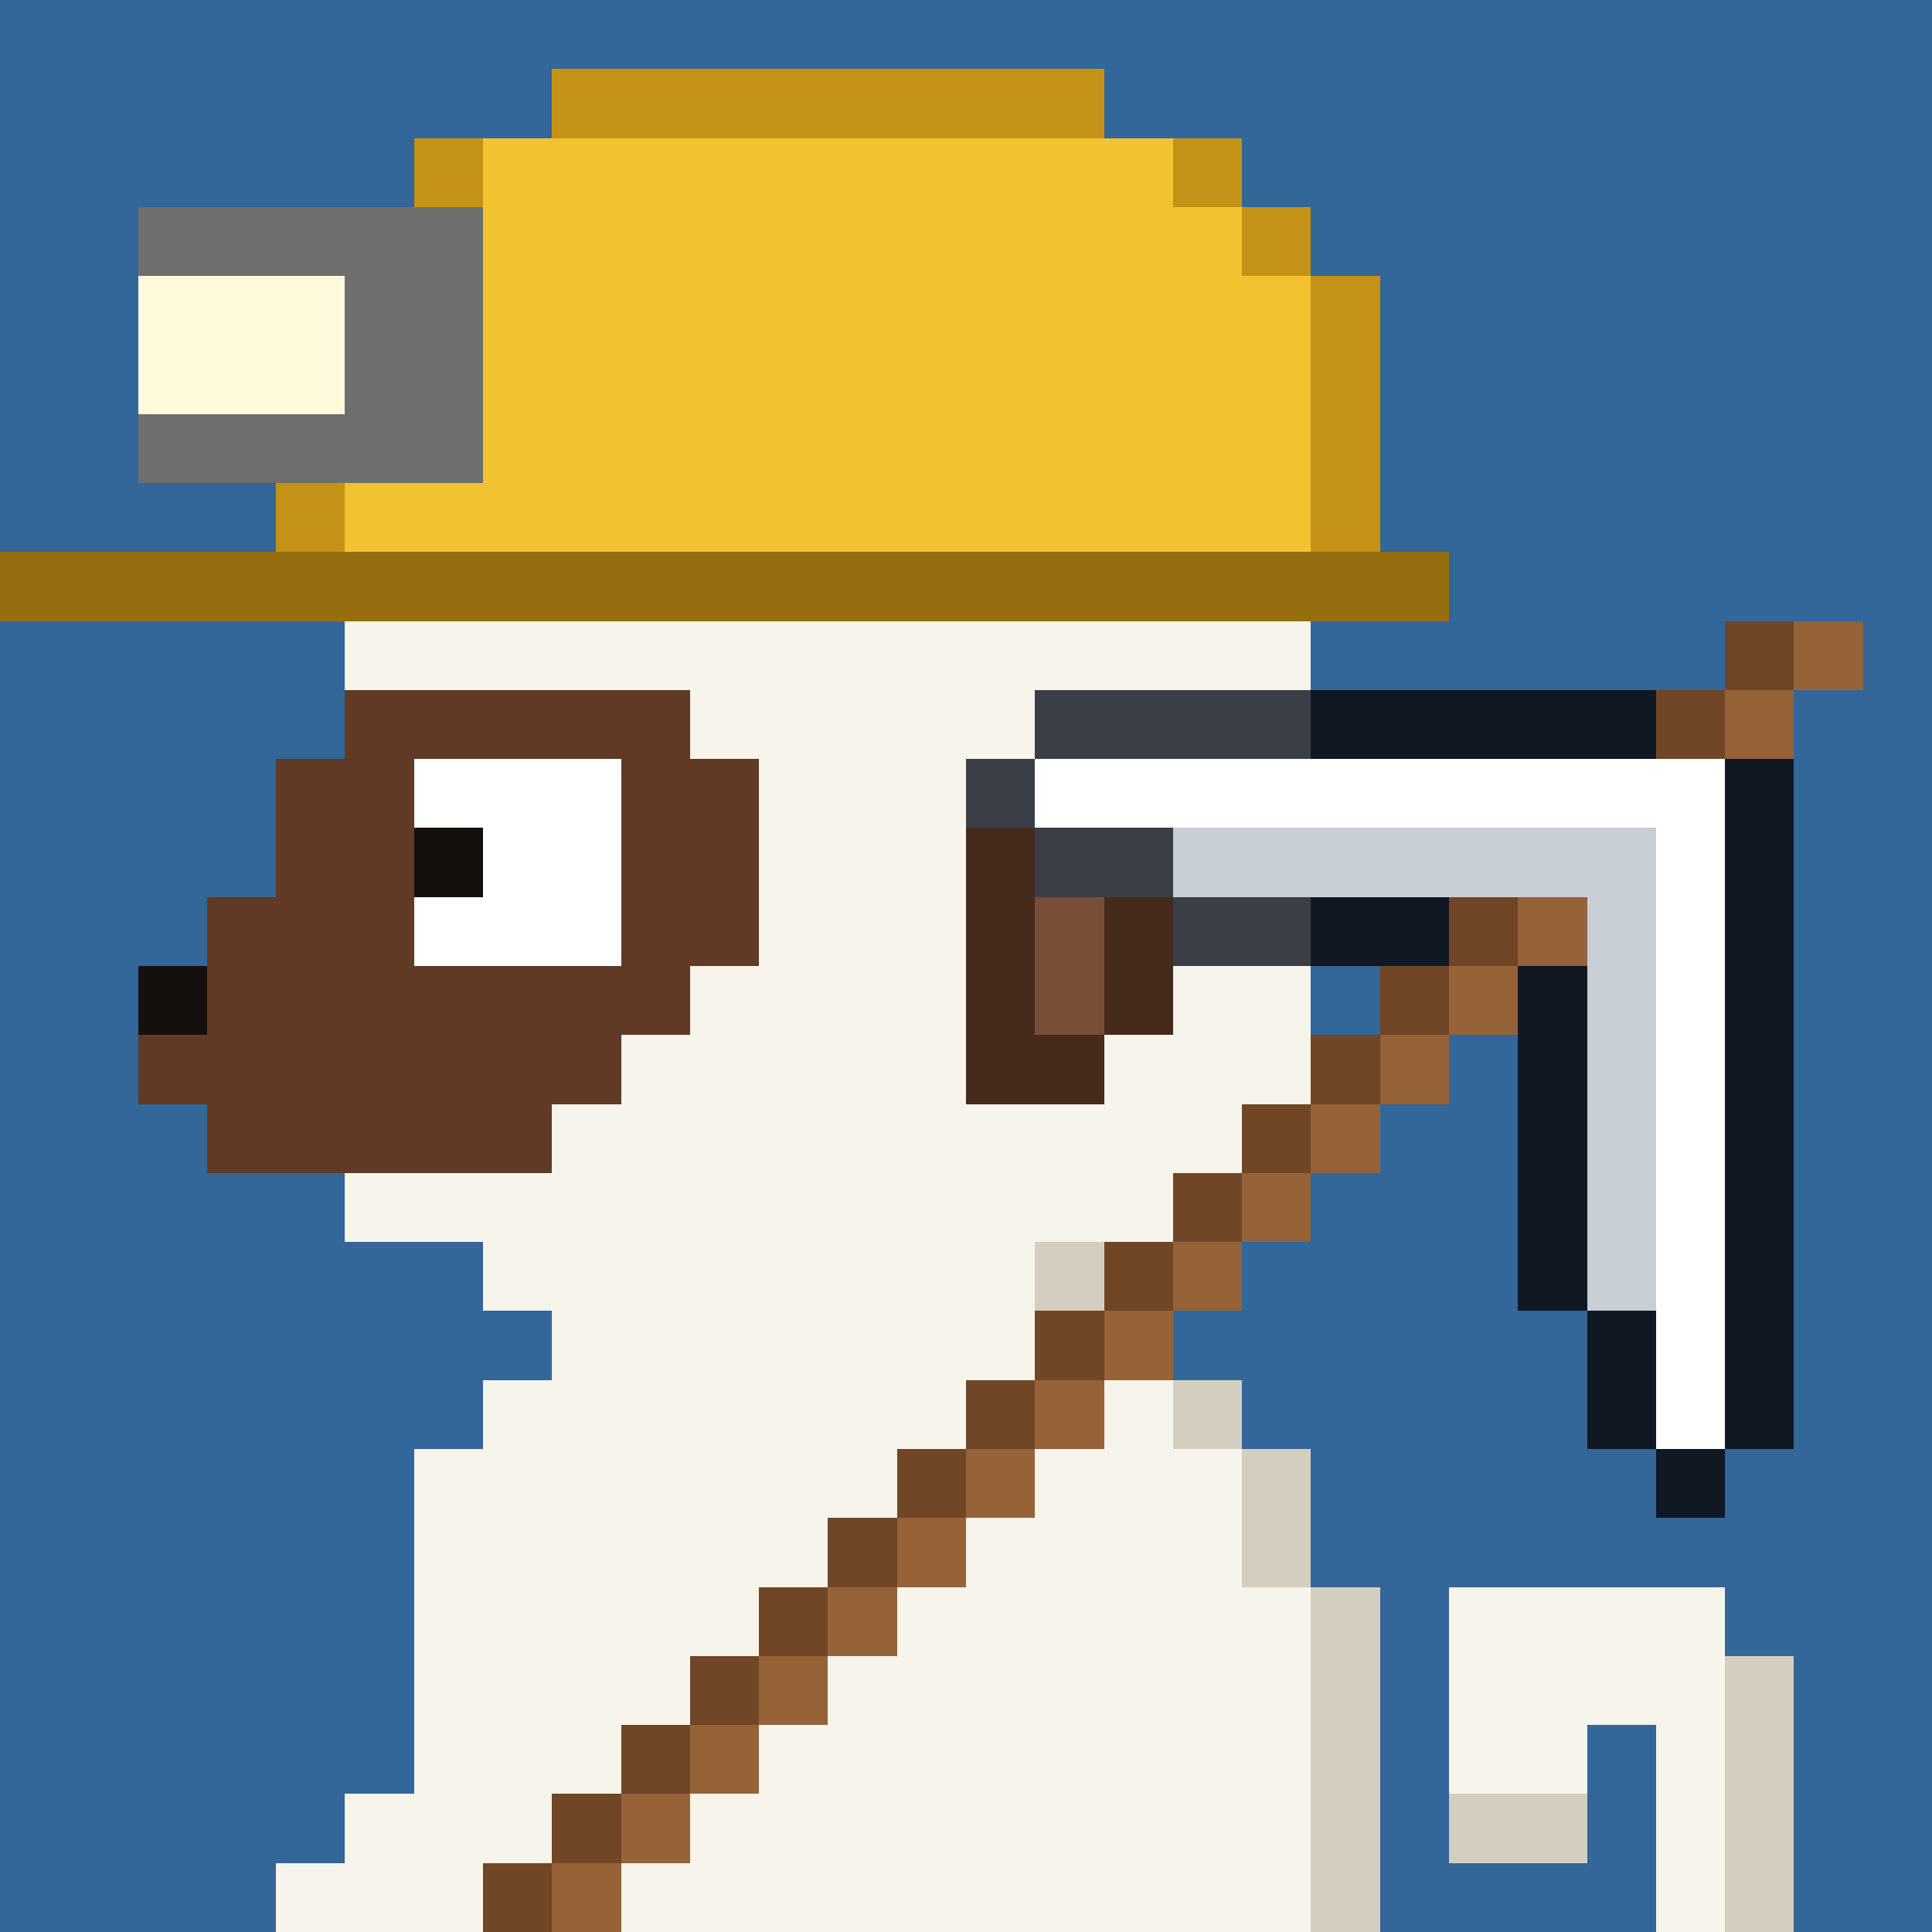
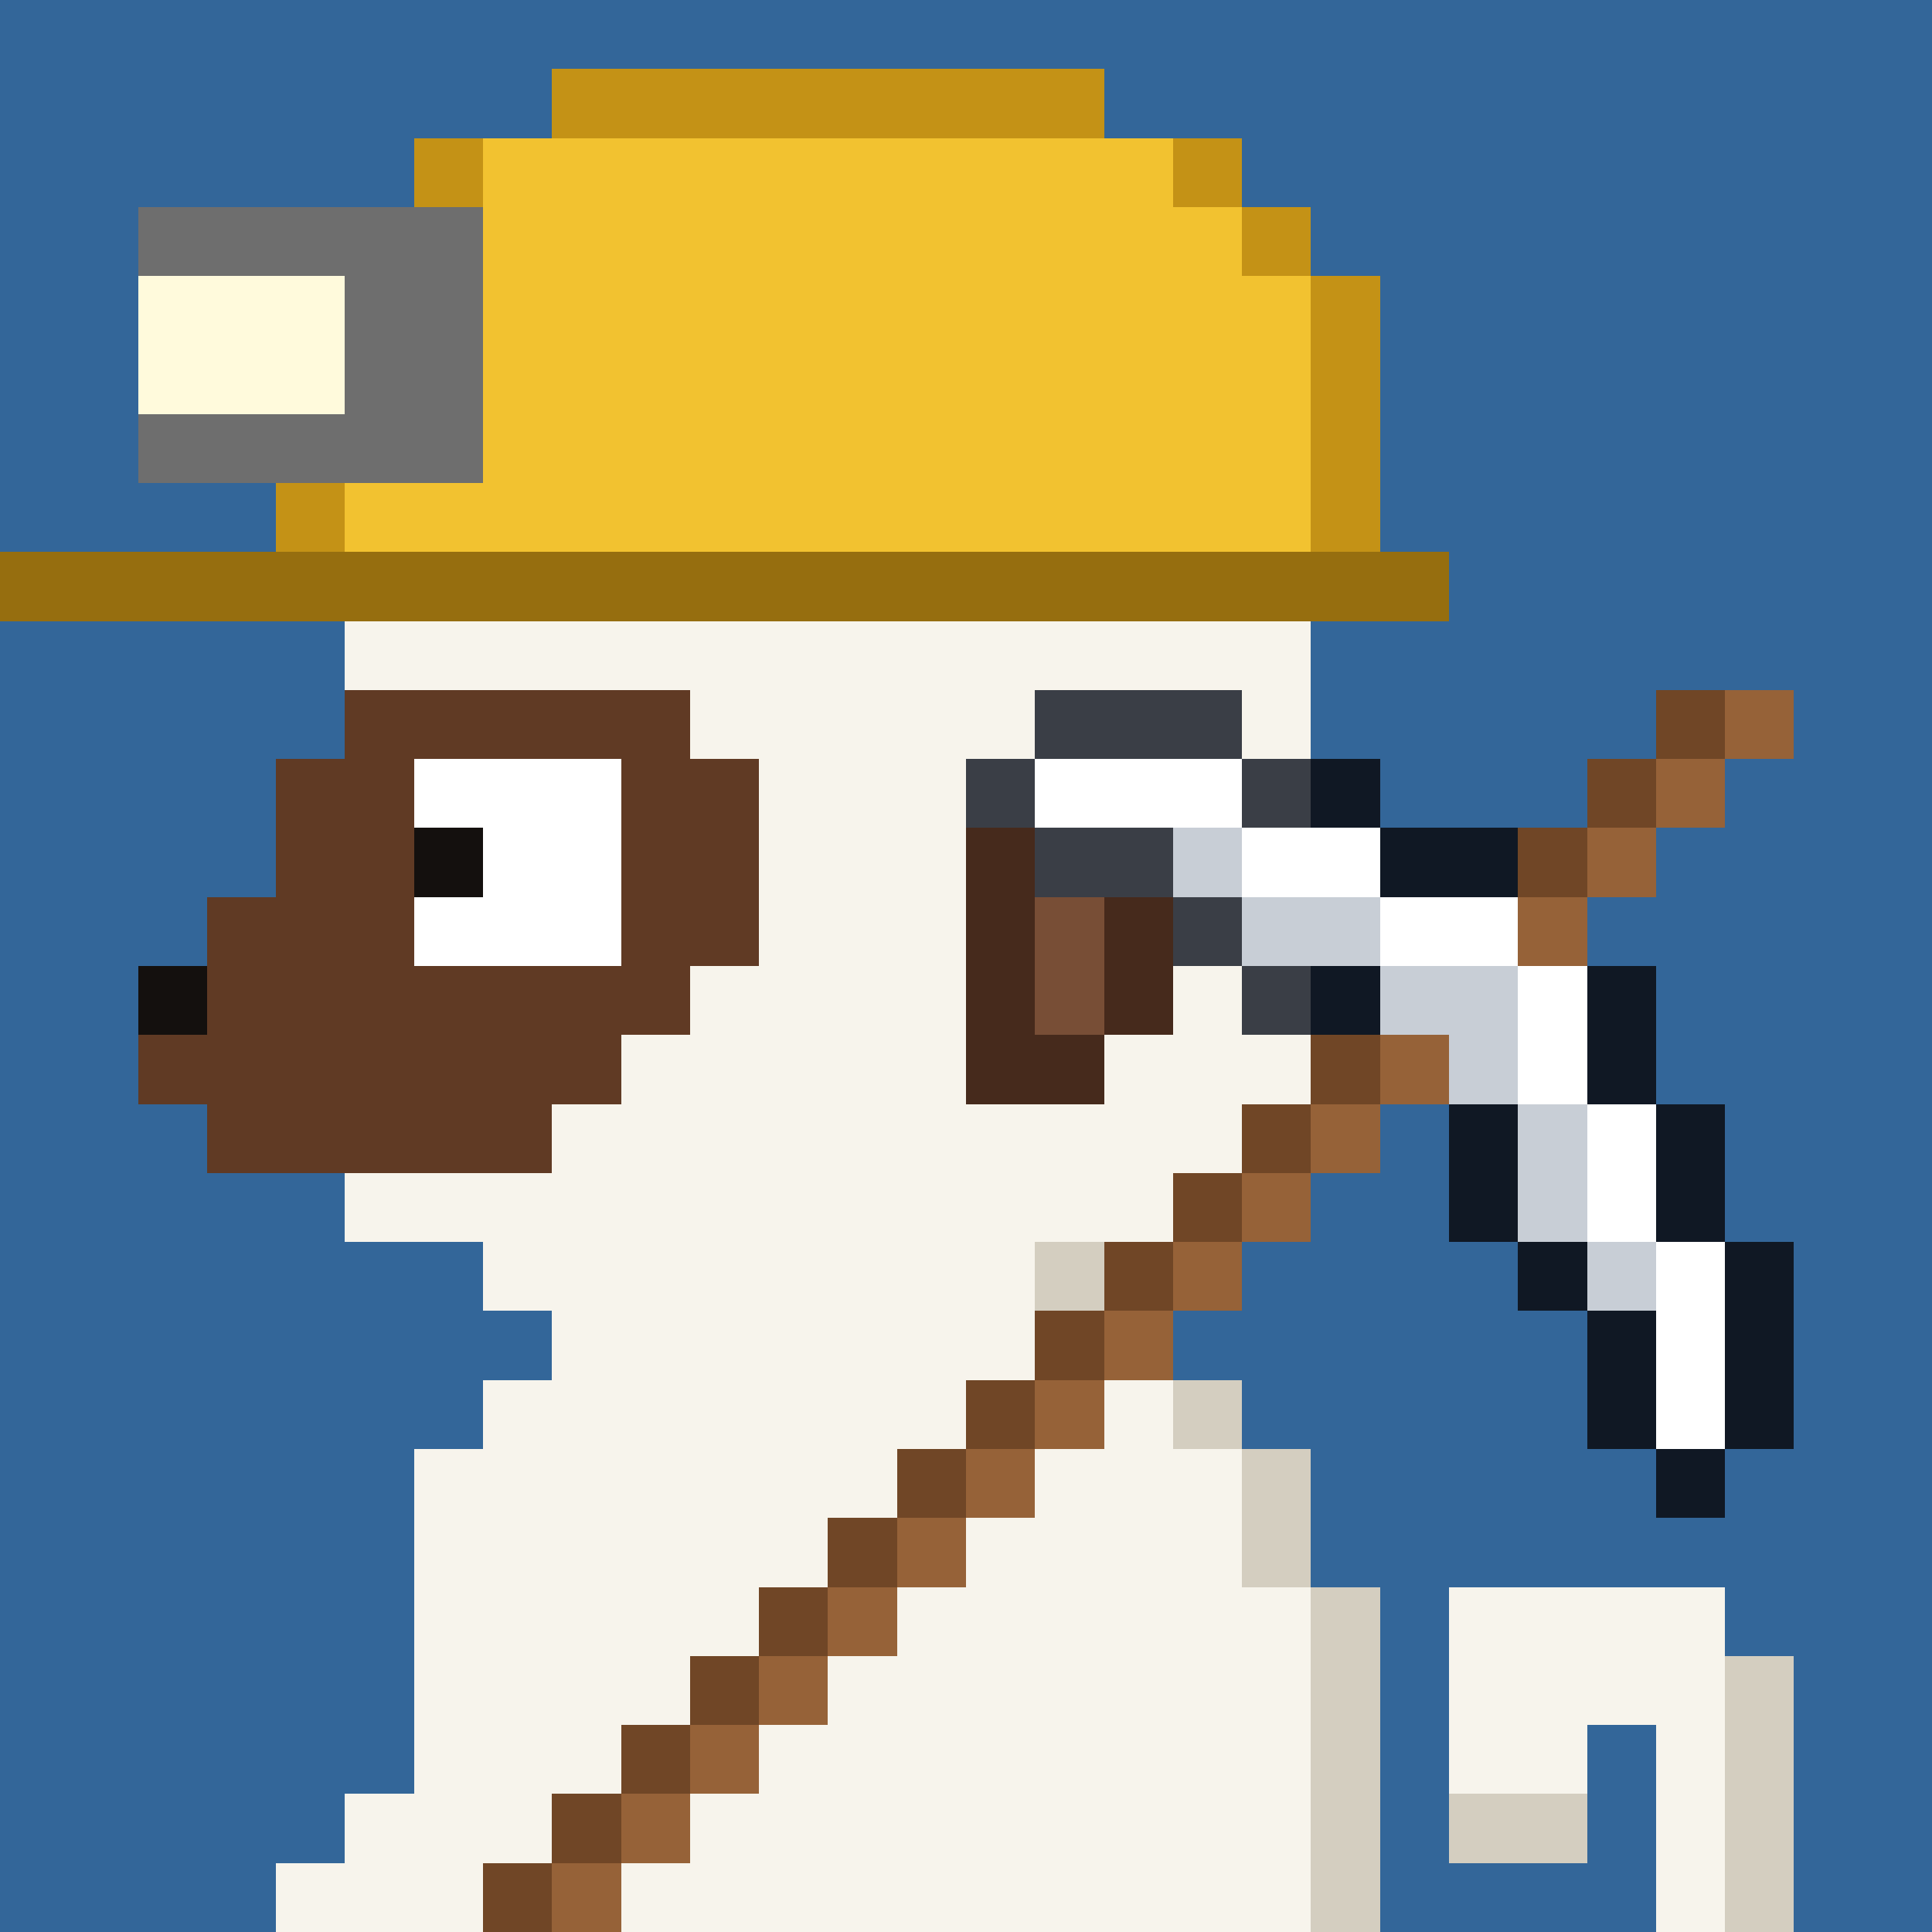
<svg xmlns="http://www.w3.org/2000/svg" viewBox="0 0 28 28" shape-rendering="crispEdges">
  <rect width="28" height="28" fill="#336699" />
  <rect x="8" y="1" width="1" height="1" fill="#c49216" />
  <rect x="9" y="1" width="1" height="1" fill="#c49216" />
  <rect x="10" y="1" width="1" height="1" fill="#c49216" />
  <rect x="11" y="1" width="1" height="1" fill="#c49216" />
  <rect x="12" y="1" width="1" height="1" fill="#c49216" />
  <rect x="13" y="1" width="1" height="1" fill="#c49216" />
  <rect x="14" y="1" width="1" height="1" fill="#c49216" />
  <rect x="15" y="1" width="1" height="1" fill="#c49216" />
  <rect x="6" y="2" width="1" height="1" fill="#c49216" />
  <rect x="7" y="2" width="1" height="1" fill="#f2c230" />
  <rect x="8" y="2" width="1" height="1" fill="#f2c230" />
  <rect x="9" y="2" width="1" height="1" fill="#f2c230" />
  <rect x="10" y="2" width="1" height="1" fill="#f2c230" />
  <rect x="11" y="2" width="1" height="1" fill="#f2c230" />
  <rect x="12" y="2" width="1" height="1" fill="#f2c230" />
  <rect x="13" y="2" width="1" height="1" fill="#f2c230" />
  <rect x="14" y="2" width="1" height="1" fill="#f2c230" />
  <rect x="15" y="2" width="1" height="1" fill="#f2c230" />
  <rect x="16" y="2" width="1" height="1" fill="#f2c230" />
  <rect x="17" y="2" width="1" height="1" fill="#c49216" />
  <rect x="2" y="3" width="1" height="1" fill="#6e6e6e" />
  <rect x="3" y="3" width="1" height="1" fill="#6e6e6e" />
  <rect x="4" y="3" width="1" height="1" fill="#6e6e6e" />
  <rect x="5" y="3" width="1" height="1" fill="#6e6e6e" />
  <rect x="6" y="3" width="1" height="1" fill="#6e6e6e" />
  <rect x="7" y="3" width="1" height="1" fill="#f2c230" />
  <rect x="8" y="3" width="1" height="1" fill="#f2c230" />
  <rect x="9" y="3" width="1" height="1" fill="#f2c230" />
  <rect x="10" y="3" width="1" height="1" fill="#f2c230" />
  <rect x="11" y="3" width="1" height="1" fill="#f2c230" />
  <rect x="12" y="3" width="1" height="1" fill="#f2c230" />
  <rect x="13" y="3" width="1" height="1" fill="#f2c230" />
  <rect x="14" y="3" width="1" height="1" fill="#f2c230" />
  <rect x="15" y="3" width="1" height="1" fill="#f2c230" />
  <rect x="16" y="3" width="1" height="1" fill="#f2c230" />
  <rect x="17" y="3" width="1" height="1" fill="#f2c230" />
  <rect x="18" y="3" width="1" height="1" fill="#c49216" />
  <rect x="2" y="4" width="1" height="1" fill="#fffadc" />
  <rect x="3" y="4" width="1" height="1" fill="#fffadc" />
  <rect x="4" y="4" width="1" height="1" fill="#fffadc" />
  <rect x="5" y="4" width="1" height="1" fill="#6e6e6e" />
  <rect x="6" y="4" width="1" height="1" fill="#6e6e6e" />
  <rect x="7" y="4" width="1" height="1" fill="#f2c230" />
  <rect x="8" y="4" width="1" height="1" fill="#f2c230" />
  <rect x="9" y="4" width="1" height="1" fill="#f2c230" />
  <rect x="10" y="4" width="1" height="1" fill="#f2c230" />
  <rect x="11" y="4" width="1" height="1" fill="#f2c230" />
  <rect x="12" y="4" width="1" height="1" fill="#f2c230" />
  <rect x="13" y="4" width="1" height="1" fill="#f2c230" />
  <rect x="14" y="4" width="1" height="1" fill="#f2c230" />
  <rect x="15" y="4" width="1" height="1" fill="#f2c230" />
  <rect x="16" y="4" width="1" height="1" fill="#f2c230" />
  <rect x="17" y="4" width="1" height="1" fill="#f2c230" />
  <rect x="18" y="4" width="1" height="1" fill="#f2c230" />
  <rect x="19" y="4" width="1" height="1" fill="#c49216" />
  <rect x="2" y="5" width="1" height="1" fill="#fffadc" />
  <rect x="3" y="5" width="1" height="1" fill="#fffadc" />
  <rect x="4" y="5" width="1" height="1" fill="#fffadc" />
  <rect x="5" y="5" width="1" height="1" fill="#6e6e6e" />
  <rect x="6" y="5" width="1" height="1" fill="#6e6e6e" />
  <rect x="7" y="5" width="1" height="1" fill="#f2c230" />
  <rect x="8" y="5" width="1" height="1" fill="#f2c230" />
  <rect x="9" y="5" width="1" height="1" fill="#f2c230" />
  <rect x="10" y="5" width="1" height="1" fill="#f2c230" />
  <rect x="11" y="5" width="1" height="1" fill="#f2c230" />
  <rect x="12" y="5" width="1" height="1" fill="#f2c230" />
  <rect x="13" y="5" width="1" height="1" fill="#f2c230" />
  <rect x="14" y="5" width="1" height="1" fill="#f2c230" />
  <rect x="15" y="5" width="1" height="1" fill="#f2c230" />
  <rect x="16" y="5" width="1" height="1" fill="#f2c230" />
  <rect x="17" y="5" width="1" height="1" fill="#f2c230" />
  <rect x="18" y="5" width="1" height="1" fill="#f2c230" />
  <rect x="19" y="5" width="1" height="1" fill="#c49216" />
  <rect x="2" y="6" width="1" height="1" fill="#6e6e6e" />
  <rect x="3" y="6" width="1" height="1" fill="#6e6e6e" />
  <rect x="4" y="6" width="1" height="1" fill="#6e6e6e" />
  <rect x="5" y="6" width="1" height="1" fill="#6e6e6e" />
  <rect x="6" y="6" width="1" height="1" fill="#6e6e6e" />
  <rect x="7" y="6" width="1" height="1" fill="#f2c230" />
  <rect x="8" y="6" width="1" height="1" fill="#f2c230" />
  <rect x="9" y="6" width="1" height="1" fill="#f2c230" />
  <rect x="10" y="6" width="1" height="1" fill="#f2c230" />
  <rect x="11" y="6" width="1" height="1" fill="#f2c230" />
  <rect x="12" y="6" width="1" height="1" fill="#f2c230" />
  <rect x="13" y="6" width="1" height="1" fill="#f2c230" />
  <rect x="14" y="6" width="1" height="1" fill="#f2c230" />
  <rect x="15" y="6" width="1" height="1" fill="#f2c230" />
  <rect x="16" y="6" width="1" height="1" fill="#f2c230" />
  <rect x="17" y="6" width="1" height="1" fill="#f2c230" />
  <rect x="18" y="6" width="1" height="1" fill="#f2c230" />
  <rect x="19" y="6" width="1" height="1" fill="#c49216" />
  <rect x="4" y="7" width="1" height="1" fill="#c49216" />
  <rect x="5" y="7" width="1" height="1" fill="#f2c230" />
  <rect x="6" y="7" width="1" height="1" fill="#f2c230" />
  <rect x="7" y="7" width="1" height="1" fill="#f2c230" />
  <rect x="8" y="7" width="1" height="1" fill="#f2c230" />
  <rect x="9" y="7" width="1" height="1" fill="#f2c230" />
  <rect x="10" y="7" width="1" height="1" fill="#f2c230" />
  <rect x="11" y="7" width="1" height="1" fill="#f2c230" />
  <rect x="12" y="7" width="1" height="1" fill="#f2c230" />
  <rect x="13" y="7" width="1" height="1" fill="#f2c230" />
  <rect x="14" y="7" width="1" height="1" fill="#f2c230" />
  <rect x="15" y="7" width="1" height="1" fill="#f2c230" />
  <rect x="16" y="7" width="1" height="1" fill="#f2c230" />
  <rect x="17" y="7" width="1" height="1" fill="#f2c230" />
  <rect x="18" y="7" width="1" height="1" fill="#f2c230" />
  <rect x="19" y="7" width="1" height="1" fill="#c49216" />
  <rect x="0" y="8" width="1" height="1" fill="#966e0f" />
  <rect x="1" y="8" width="1" height="1" fill="#966e0f" />
  <rect x="2" y="8" width="1" height="1" fill="#966e0f" />
  <rect x="3" y="8" width="1" height="1" fill="#966e0f" />
  <rect x="4" y="8" width="1" height="1" fill="#966e0f" />
  <rect x="5" y="8" width="1" height="1" fill="#966e0f" />
  <rect x="6" y="8" width="1" height="1" fill="#966e0f" />
  <rect x="7" y="8" width="1" height="1" fill="#966e0f" />
  <rect x="8" y="8" width="1" height="1" fill="#966e0f" />
  <rect x="9" y="8" width="1" height="1" fill="#966e0f" />
  <rect x="10" y="8" width="1" height="1" fill="#966e0f" />
  <rect x="11" y="8" width="1" height="1" fill="#966e0f" />
  <rect x="12" y="8" width="1" height="1" fill="#966e0f" />
  <rect x="13" y="8" width="1" height="1" fill="#966e0f" />
  <rect x="14" y="8" width="1" height="1" fill="#966e0f" />
  <rect x="15" y="8" width="1" height="1" fill="#966e0f" />
  <rect x="16" y="8" width="1" height="1" fill="#966e0f" />
  <rect x="17" y="8" width="1" height="1" fill="#966e0f" />
  <rect x="18" y="8" width="1" height="1" fill="#966e0f" />
  <rect x="19" y="8" width="1" height="1" fill="#966e0f" />
  <rect x="20" y="8" width="1" height="1" fill="#966e0f" />
  <rect x="5" y="9" width="1" height="1" fill="#f7f4ec" />
  <rect x="6" y="9" width="1" height="1" fill="#f7f4ec" />
  <rect x="7" y="9" width="1" height="1" fill="#f7f4ec" />
  <rect x="8" y="9" width="1" height="1" fill="#f7f4ec" />
  <rect x="9" y="9" width="1" height="1" fill="#f7f4ec" />
  <rect x="10" y="9" width="1" height="1" fill="#f7f4ec" />
  <rect x="11" y="9" width="1" height="1" fill="#f7f4ec" />
  <rect x="12" y="9" width="1" height="1" fill="#f7f4ec" />
  <rect x="13" y="9" width="1" height="1" fill="#f7f4ec" />
  <rect x="14" y="9" width="1" height="1" fill="#f7f4ec" />
  <rect x="15" y="9" width="1" height="1" fill="#f7f4ec" />
  <rect x="16" y="9" width="1" height="1" fill="#f7f4ec" />
  <rect x="17" y="9" width="1" height="1" fill="#f7f4ec" />
  <rect x="18" y="9" width="1" height="1" fill="#f7f4ec" />
-   <rect x="25" y="9" width="1" height="1" fill="#704626" />
-   <rect x="26" y="9" width="1" height="1" fill="#966238" />
  <rect x="5" y="10" width="1" height="1" fill="#603a24" />
  <rect x="6" y="10" width="1" height="1" fill="#603a24" />
  <rect x="7" y="10" width="1" height="1" fill="#603a24" />
  <rect x="8" y="10" width="1" height="1" fill="#603a24" />
  <rect x="9" y="10" width="1" height="1" fill="#603a24" />
  <rect x="10" y="10" width="1" height="1" fill="#f7f4ec" />
  <rect x="11" y="10" width="1" height="1" fill="#f7f4ec" />
  <rect x="12" y="10" width="1" height="1" fill="#f7f4ec" />
  <rect x="13" y="10" width="1" height="1" fill="#f7f4ec" />
  <rect x="14" y="10" width="1" height="1" fill="#f7f4ec" />
  <rect x="15" y="10" width="1" height="1" fill="#3a3e46" />
  <rect x="16" y="10" width="1" height="1" fill="#3a3e46" />
  <rect x="17" y="10" width="1" height="1" fill="#3a3e46" />
-   <rect x="18" y="10" width="1" height="1" fill="#3a3e46" />
-   <rect x="19" y="10" width="1" height="1" fill="#101824" />
-   <rect x="20" y="10" width="1" height="1" fill="#101824" />
-   <rect x="21" y="10" width="1" height="1" fill="#101824" />
-   <rect x="22" y="10" width="1" height="1" fill="#101824" />
-   <rect x="23" y="10" width="1" height="1" fill="#101824" />
+   <rect x="18" y="10" width="1" height="1" fill="#f7f4ec" />
  <rect x="24" y="10" width="1" height="1" fill="#704626" />
  <rect x="25" y="10" width="1" height="1" fill="#966238" />
  <rect x="4" y="11" width="1" height="1" fill="#603a24" />
  <rect x="5" y="11" width="1" height="1" fill="#603a24" />
  <rect x="6" y="11" width="1" height="1" fill="#ffffff" />
  <rect x="7" y="11" width="1" height="1" fill="#ffffff" />
  <rect x="8" y="11" width="1" height="1" fill="#ffffff" />
  <rect x="9" y="11" width="1" height="1" fill="#603a24" />
  <rect x="10" y="11" width="1" height="1" fill="#603a24" />
  <rect x="11" y="11" width="1" height="1" fill="#f7f4ec" />
  <rect x="12" y="11" width="1" height="1" fill="#f7f4ec" />
  <rect x="13" y="11" width="1" height="1" fill="#f7f4ec" />
  <rect x="14" y="11" width="1" height="1" fill="#3a3e46" />
  <rect x="15" y="11" width="1" height="1" fill="#ffffff" />
  <rect x="16" y="11" width="1" height="1" fill="#ffffff" />
  <rect x="17" y="11" width="1" height="1" fill="#ffffff" />
-   <rect x="18" y="11" width="1" height="1" fill="#ffffff" />
-   <rect x="19" y="11" width="1" height="1" fill="#ffffff" />
-   <rect x="20" y="11" width="1" height="1" fill="#ffffff" />
-   <rect x="21" y="11" width="1" height="1" fill="#ffffff" />
-   <rect x="22" y="11" width="1" height="1" fill="#ffffff" />
-   <rect x="23" y="11" width="1" height="1" fill="#ffffff" />
-   <rect x="24" y="11" width="1" height="1" fill="#ffffff" />
-   <rect x="25" y="11" width="1" height="1" fill="#101824" />
+   <rect x="18" y="11" width="1" height="1" fill="#3a3e46" />
+   <rect x="19" y="11" width="1" height="1" fill="#101824" />
+   <rect x="23" y="11" width="1" height="1" fill="#704626" />
+   <rect x="24" y="11" width="1" height="1" fill="#966238" />
  <rect x="4" y="12" width="1" height="1" fill="#603a24" />
  <rect x="5" y="12" width="1" height="1" fill="#603a24" />
  <rect x="6" y="12" width="1" height="1" fill="#14100e" />
  <rect x="7" y="12" width="1" height="1" fill="#ffffff" />
  <rect x="8" y="12" width="1" height="1" fill="#ffffff" />
  <rect x="9" y="12" width="1" height="1" fill="#603a24" />
  <rect x="10" y="12" width="1" height="1" fill="#603a24" />
  <rect x="11" y="12" width="1" height="1" fill="#f7f4ec" />
  <rect x="12" y="12" width="1" height="1" fill="#f7f4ec" />
  <rect x="13" y="12" width="1" height="1" fill="#f7f4ec" />
  <rect x="14" y="12" width="1" height="1" fill="#462a1c" />
  <rect x="15" y="12" width="1" height="1" fill="#3a3e46" />
  <rect x="16" y="12" width="1" height="1" fill="#3a3e46" />
  <rect x="17" y="12" width="1" height="1" fill="#c8ced6" />
-   <rect x="18" y="12" width="1" height="1" fill="#c8ced6" />
-   <rect x="19" y="12" width="1" height="1" fill="#c8ced6" />
-   <rect x="20" y="12" width="1" height="1" fill="#c8ced6" />
-   <rect x="21" y="12" width="1" height="1" fill="#c8ced6" />
-   <rect x="22" y="12" width="1" height="1" fill="#c8ced6" />
-   <rect x="23" y="12" width="1" height="1" fill="#c8ced6" />
-   <rect x="24" y="12" width="1" height="1" fill="#ffffff" />
-   <rect x="25" y="12" width="1" height="1" fill="#101824" />
+   <rect x="18" y="12" width="1" height="1" fill="#ffffff" />
+   <rect x="19" y="12" width="1" height="1" fill="#ffffff" />
+   <rect x="20" y="12" width="1" height="1" fill="#101824" />
+   <rect x="21" y="12" width="1" height="1" fill="#101824" />
+   <rect x="22" y="12" width="1" height="1" fill="#704626" />
+   <rect x="23" y="12" width="1" height="1" fill="#966238" />
  <rect x="3" y="13" width="1" height="1" fill="#603a24" />
  <rect x="4" y="13" width="1" height="1" fill="#603a24" />
  <rect x="5" y="13" width="1" height="1" fill="#603a24" />
  <rect x="6" y="13" width="1" height="1" fill="#ffffff" />
  <rect x="7" y="13" width="1" height="1" fill="#ffffff" />
  <rect x="8" y="13" width="1" height="1" fill="#ffffff" />
  <rect x="9" y="13" width="1" height="1" fill="#603a24" />
  <rect x="10" y="13" width="1" height="1" fill="#603a24" />
  <rect x="11" y="13" width="1" height="1" fill="#f7f4ec" />
  <rect x="12" y="13" width="1" height="1" fill="#f7f4ec" />
  <rect x="13" y="13" width="1" height="1" fill="#f7f4ec" />
  <rect x="14" y="13" width="1" height="1" fill="#462a1c" />
  <rect x="15" y="13" width="1" height="1" fill="#784e36" />
  <rect x="16" y="13" width="1" height="1" fill="#462a1c" />
  <rect x="17" y="13" width="1" height="1" fill="#3a3e46" />
-   <rect x="18" y="13" width="1" height="1" fill="#3a3e46" />
-   <rect x="19" y="13" width="1" height="1" fill="#101824" />
-   <rect x="20" y="13" width="1" height="1" fill="#101824" />
-   <rect x="21" y="13" width="1" height="1" fill="#704626" />
+   <rect x="18" y="13" width="1" height="1" fill="#c8ced6" />
+   <rect x="19" y="13" width="1" height="1" fill="#c8ced6" />
+   <rect x="20" y="13" width="1" height="1" fill="#ffffff" />
+   <rect x="21" y="13" width="1" height="1" fill="#ffffff" />
  <rect x="22" y="13" width="1" height="1" fill="#966238" />
-   <rect x="23" y="13" width="1" height="1" fill="#c8ced6" />
-   <rect x="24" y="13" width="1" height="1" fill="#ffffff" />
-   <rect x="25" y="13" width="1" height="1" fill="#101824" />
  <rect x="2" y="14" width="1" height="1" fill="#14100e" />
  <rect x="3" y="14" width="1" height="1" fill="#603a24" />
  <rect x="4" y="14" width="1" height="1" fill="#603a24" />
  <rect x="5" y="14" width="1" height="1" fill="#603a24" />
  <rect x="6" y="14" width="1" height="1" fill="#603a24" />
  <rect x="7" y="14" width="1" height="1" fill="#603a24" />
  <rect x="8" y="14" width="1" height="1" fill="#603a24" />
  <rect x="9" y="14" width="1" height="1" fill="#603a24" />
  <rect x="10" y="14" width="1" height="1" fill="#f7f4ec" />
  <rect x="11" y="14" width="1" height="1" fill="#f7f4ec" />
  <rect x="12" y="14" width="1" height="1" fill="#f7f4ec" />
  <rect x="13" y="14" width="1" height="1" fill="#f7f4ec" />
  <rect x="14" y="14" width="1" height="1" fill="#462a1c" />
  <rect x="15" y="14" width="1" height="1" fill="#784e36" />
  <rect x="16" y="14" width="1" height="1" fill="#462a1c" />
  <rect x="17" y="14" width="1" height="1" fill="#f7f4ec" />
-   <rect x="18" y="14" width="1" height="1" fill="#f7f4ec" />
-   <rect x="20" y="14" width="1" height="1" fill="#704626" />
-   <rect x="21" y="14" width="1" height="1" fill="#966238" />
-   <rect x="22" y="14" width="1" height="1" fill="#101824" />
-   <rect x="23" y="14" width="1" height="1" fill="#c8ced6" />
-   <rect x="24" y="14" width="1" height="1" fill="#ffffff" />
-   <rect x="25" y="14" width="1" height="1" fill="#101824" />
+   <rect x="18" y="14" width="1" height="1" fill="#3a3e46" />
+   <rect x="19" y="14" width="1" height="1" fill="#101824" />
+   <rect x="20" y="14" width="1" height="1" fill="#c8ced6" />
+   <rect x="21" y="14" width="1" height="1" fill="#c8ced6" />
+   <rect x="22" y="14" width="1" height="1" fill="#ffffff" />
+   <rect x="23" y="14" width="1" height="1" fill="#101824" />
  <rect x="2" y="15" width="1" height="1" fill="#603a24" />
  <rect x="3" y="15" width="1" height="1" fill="#603a24" />
  <rect x="4" y="15" width="1" height="1" fill="#603a24" />
  <rect x="5" y="15" width="1" height="1" fill="#603a24" />
  <rect x="6" y="15" width="1" height="1" fill="#603a24" />
  <rect x="7" y="15" width="1" height="1" fill="#603a24" />
  <rect x="8" y="15" width="1" height="1" fill="#603a24" />
  <rect x="9" y="15" width="1" height="1" fill="#f7f4ec" />
  <rect x="10" y="15" width="1" height="1" fill="#f7f4ec" />
  <rect x="11" y="15" width="1" height="1" fill="#f7f4ec" />
  <rect x="12" y="15" width="1" height="1" fill="#f7f4ec" />
  <rect x="13" y="15" width="1" height="1" fill="#f7f4ec" />
  <rect x="14" y="15" width="1" height="1" fill="#462a1c" />
  <rect x="15" y="15" width="1" height="1" fill="#462a1c" />
  <rect x="16" y="15" width="1" height="1" fill="#f7f4ec" />
  <rect x="17" y="15" width="1" height="1" fill="#f7f4ec" />
  <rect x="18" y="15" width="1" height="1" fill="#f7f4ec" />
  <rect x="19" y="15" width="1" height="1" fill="#704626" />
  <rect x="20" y="15" width="1" height="1" fill="#966238" />
-   <rect x="22" y="15" width="1" height="1" fill="#101824" />
-   <rect x="23" y="15" width="1" height="1" fill="#c8ced6" />
-   <rect x="24" y="15" width="1" height="1" fill="#ffffff" />
-   <rect x="25" y="15" width="1" height="1" fill="#101824" />
+   <rect x="21" y="15" width="1" height="1" fill="#c8ced6" />
+   <rect x="22" y="15" width="1" height="1" fill="#ffffff" />
+   <rect x="23" y="15" width="1" height="1" fill="#101824" />
  <rect x="3" y="16" width="1" height="1" fill="#603a24" />
  <rect x="4" y="16" width="1" height="1" fill="#603a24" />
  <rect x="5" y="16" width="1" height="1" fill="#603a24" />
  <rect x="6" y="16" width="1" height="1" fill="#603a24" />
  <rect x="7" y="16" width="1" height="1" fill="#603a24" />
  <rect x="8" y="16" width="1" height="1" fill="#f7f4ec" />
  <rect x="9" y="16" width="1" height="1" fill="#f7f4ec" />
  <rect x="10" y="16" width="1" height="1" fill="#f7f4ec" />
  <rect x="11" y="16" width="1" height="1" fill="#f7f4ec" />
  <rect x="12" y="16" width="1" height="1" fill="#f7f4ec" />
  <rect x="13" y="16" width="1" height="1" fill="#f7f4ec" />
  <rect x="14" y="16" width="1" height="1" fill="#f7f4ec" />
  <rect x="15" y="16" width="1" height="1" fill="#f7f4ec" />
  <rect x="16" y="16" width="1" height="1" fill="#f7f4ec" />
  <rect x="17" y="16" width="1" height="1" fill="#f7f4ec" />
  <rect x="18" y="16" width="1" height="1" fill="#704626" />
  <rect x="19" y="16" width="1" height="1" fill="#966238" />
-   <rect x="22" y="16" width="1" height="1" fill="#101824" />
-   <rect x="23" y="16" width="1" height="1" fill="#c8ced6" />
-   <rect x="24" y="16" width="1" height="1" fill="#ffffff" />
-   <rect x="25" y="16" width="1" height="1" fill="#101824" />
+   <rect x="21" y="16" width="1" height="1" fill="#101824" />
+   <rect x="22" y="16" width="1" height="1" fill="#c8ced6" />
+   <rect x="23" y="16" width="1" height="1" fill="#ffffff" />
+   <rect x="24" y="16" width="1" height="1" fill="#101824" />
  <rect x="5" y="17" width="1" height="1" fill="#f7f4ec" />
  <rect x="6" y="17" width="1" height="1" fill="#f7f4ec" />
  <rect x="7" y="17" width="1" height="1" fill="#f7f4ec" />
  <rect x="8" y="17" width="1" height="1" fill="#f7f4ec" />
  <rect x="9" y="17" width="1" height="1" fill="#f7f4ec" />
  <rect x="10" y="17" width="1" height="1" fill="#f7f4ec" />
  <rect x="11" y="17" width="1" height="1" fill="#f7f4ec" />
  <rect x="12" y="17" width="1" height="1" fill="#f7f4ec" />
  <rect x="13" y="17" width="1" height="1" fill="#f7f4ec" />
  <rect x="14" y="17" width="1" height="1" fill="#f7f4ec" />
  <rect x="15" y="17" width="1" height="1" fill="#f7f4ec" />
  <rect x="16" y="17" width="1" height="1" fill="#f7f4ec" />
  <rect x="17" y="17" width="1" height="1" fill="#704626" />
  <rect x="18" y="17" width="1" height="1" fill="#966238" />
-   <rect x="22" y="17" width="1" height="1" fill="#101824" />
-   <rect x="23" y="17" width="1" height="1" fill="#c8ced6" />
-   <rect x="24" y="17" width="1" height="1" fill="#ffffff" />
-   <rect x="25" y="17" width="1" height="1" fill="#101824" />
+   <rect x="21" y="17" width="1" height="1" fill="#101824" />
+   <rect x="22" y="17" width="1" height="1" fill="#c8ced6" />
+   <rect x="23" y="17" width="1" height="1" fill="#ffffff" />
+   <rect x="24" y="17" width="1" height="1" fill="#101824" />
  <rect x="7" y="18" width="1" height="1" fill="#f7f4ec" />
  <rect x="8" y="18" width="1" height="1" fill="#f7f4ec" />
  <rect x="9" y="18" width="1" height="1" fill="#f7f4ec" />
  <rect x="10" y="18" width="1" height="1" fill="#f7f4ec" />
  <rect x="11" y="18" width="1" height="1" fill="#f7f4ec" />
  <rect x="12" y="18" width="1" height="1" fill="#f7f4ec" />
  <rect x="13" y="18" width="1" height="1" fill="#f7f4ec" />
  <rect x="14" y="18" width="1" height="1" fill="#f7f4ec" />
  <rect x="15" y="18" width="1" height="1" fill="#d4cec0" />
  <rect x="16" y="18" width="1" height="1" fill="#704626" />
  <rect x="17" y="18" width="1" height="1" fill="#966238" />
  <rect x="22" y="18" width="1" height="1" fill="#101824" />
  <rect x="23" y="18" width="1" height="1" fill="#c8ced6" />
  <rect x="24" y="18" width="1" height="1" fill="#ffffff" />
  <rect x="25" y="18" width="1" height="1" fill="#101824" />
  <rect x="8" y="19" width="1" height="1" fill="#f7f4ec" />
  <rect x="9" y="19" width="1" height="1" fill="#f7f4ec" />
  <rect x="10" y="19" width="1" height="1" fill="#f7f4ec" />
  <rect x="11" y="19" width="1" height="1" fill="#f7f4ec" />
  <rect x="12" y="19" width="1" height="1" fill="#f7f4ec" />
  <rect x="13" y="19" width="1" height="1" fill="#f7f4ec" />
  <rect x="14" y="19" width="1" height="1" fill="#f7f4ec" />
  <rect x="15" y="19" width="1" height="1" fill="#704626" />
  <rect x="16" y="19" width="1" height="1" fill="#966238" />
  <rect x="23" y="19" width="1" height="1" fill="#101824" />
  <rect x="24" y="19" width="1" height="1" fill="#ffffff" />
  <rect x="25" y="19" width="1" height="1" fill="#101824" />
  <rect x="7" y="20" width="1" height="1" fill="#f7f4ec" />
  <rect x="8" y="20" width="1" height="1" fill="#f7f4ec" />
  <rect x="9" y="20" width="1" height="1" fill="#f7f4ec" />
  <rect x="10" y="20" width="1" height="1" fill="#f7f4ec" />
  <rect x="11" y="20" width="1" height="1" fill="#f7f4ec" />
  <rect x="12" y="20" width="1" height="1" fill="#f7f4ec" />
  <rect x="13" y="20" width="1" height="1" fill="#f7f4ec" />
  <rect x="14" y="20" width="1" height="1" fill="#704626" />
  <rect x="15" y="20" width="1" height="1" fill="#966238" />
  <rect x="16" y="20" width="1" height="1" fill="#f7f4ec" />
  <rect x="17" y="20" width="1" height="1" fill="#d4cec0" />
  <rect x="23" y="20" width="1" height="1" fill="#101824" />
  <rect x="24" y="20" width="1" height="1" fill="#ffffff" />
  <rect x="25" y="20" width="1" height="1" fill="#101824" />
  <rect x="6" y="21" width="1" height="1" fill="#f7f4ec" />
  <rect x="7" y="21" width="1" height="1" fill="#f7f4ec" />
  <rect x="8" y="21" width="1" height="1" fill="#f7f4ec" />
  <rect x="9" y="21" width="1" height="1" fill="#f7f4ec" />
  <rect x="10" y="21" width="1" height="1" fill="#f7f4ec" />
  <rect x="11" y="21" width="1" height="1" fill="#f7f4ec" />
  <rect x="12" y="21" width="1" height="1" fill="#f7f4ec" />
  <rect x="13" y="21" width="1" height="1" fill="#704626" />
  <rect x="14" y="21" width="1" height="1" fill="#966238" />
  <rect x="15" y="21" width="1" height="1" fill="#f7f4ec" />
  <rect x="16" y="21" width="1" height="1" fill="#f7f4ec" />
  <rect x="17" y="21" width="1" height="1" fill="#f7f4ec" />
  <rect x="18" y="21" width="1" height="1" fill="#d4cec0" />
  <rect x="24" y="21" width="1" height="1" fill="#101824" />
  <rect x="6" y="22" width="1" height="1" fill="#f7f4ec" />
  <rect x="7" y="22" width="1" height="1" fill="#f7f4ec" />
  <rect x="8" y="22" width="1" height="1" fill="#f7f4ec" />
  <rect x="9" y="22" width="1" height="1" fill="#f7f4ec" />
  <rect x="10" y="22" width="1" height="1" fill="#f7f4ec" />
  <rect x="11" y="22" width="1" height="1" fill="#f7f4ec" />
  <rect x="12" y="22" width="1" height="1" fill="#704626" />
  <rect x="13" y="22" width="1" height="1" fill="#966238" />
  <rect x="14" y="22" width="1" height="1" fill="#f7f4ec" />
  <rect x="15" y="22" width="1" height="1" fill="#f7f4ec" />
  <rect x="16" y="22" width="1" height="1" fill="#f7f4ec" />
  <rect x="17" y="22" width="1" height="1" fill="#f7f4ec" />
  <rect x="18" y="22" width="1" height="1" fill="#d4cec0" />
  <rect x="6" y="23" width="1" height="1" fill="#f7f4ec" />
  <rect x="7" y="23" width="1" height="1" fill="#f7f4ec" />
  <rect x="8" y="23" width="1" height="1" fill="#f7f4ec" />
  <rect x="9" y="23" width="1" height="1" fill="#f7f4ec" />
  <rect x="10" y="23" width="1" height="1" fill="#f7f4ec" />
  <rect x="11" y="23" width="1" height="1" fill="#704626" />
  <rect x="12" y="23" width="1" height="1" fill="#966238" />
  <rect x="13" y="23" width="1" height="1" fill="#f7f4ec" />
  <rect x="14" y="23" width="1" height="1" fill="#f7f4ec" />
  <rect x="15" y="23" width="1" height="1" fill="#f7f4ec" />
  <rect x="16" y="23" width="1" height="1" fill="#f7f4ec" />
  <rect x="17" y="23" width="1" height="1" fill="#f7f4ec" />
  <rect x="18" y="23" width="1" height="1" fill="#f7f4ec" />
  <rect x="19" y="23" width="1" height="1" fill="#d4cec0" />
  <rect x="21" y="23" width="1" height="1" fill="#f7f4ec" />
  <rect x="22" y="23" width="1" height="1" fill="#f7f4ec" />
  <rect x="23" y="23" width="1" height="1" fill="#f7f4ec" />
  <rect x="24" y="23" width="1" height="1" fill="#f7f4ec" />
  <rect x="6" y="24" width="1" height="1" fill="#f7f4ec" />
  <rect x="7" y="24" width="1" height="1" fill="#f7f4ec" />
  <rect x="8" y="24" width="1" height="1" fill="#f7f4ec" />
  <rect x="9" y="24" width="1" height="1" fill="#f7f4ec" />
  <rect x="10" y="24" width="1" height="1" fill="#704626" />
  <rect x="11" y="24" width="1" height="1" fill="#966238" />
  <rect x="12" y="24" width="1" height="1" fill="#f7f4ec" />
  <rect x="13" y="24" width="1" height="1" fill="#f7f4ec" />
  <rect x="14" y="24" width="1" height="1" fill="#f7f4ec" />
  <rect x="15" y="24" width="1" height="1" fill="#f7f4ec" />
  <rect x="16" y="24" width="1" height="1" fill="#f7f4ec" />
  <rect x="17" y="24" width="1" height="1" fill="#f7f4ec" />
  <rect x="18" y="24" width="1" height="1" fill="#f7f4ec" />
  <rect x="19" y="24" width="1" height="1" fill="#d4cec0" />
  <rect x="21" y="24" width="1" height="1" fill="#f7f4ec" />
  <rect x="22" y="24" width="1" height="1" fill="#f7f4ec" />
  <rect x="23" y="24" width="1" height="1" fill="#f7f4ec" />
  <rect x="24" y="24" width="1" height="1" fill="#f7f4ec" />
  <rect x="25" y="24" width="1" height="1" fill="#d4cec0" />
  <rect x="6" y="25" width="1" height="1" fill="#f7f4ec" />
  <rect x="7" y="25" width="1" height="1" fill="#f7f4ec" />
  <rect x="8" y="25" width="1" height="1" fill="#f7f4ec" />
  <rect x="9" y="25" width="1" height="1" fill="#704626" />
  <rect x="10" y="25" width="1" height="1" fill="#966238" />
  <rect x="11" y="25" width="1" height="1" fill="#f7f4ec" />
  <rect x="12" y="25" width="1" height="1" fill="#f7f4ec" />
  <rect x="13" y="25" width="1" height="1" fill="#f7f4ec" />
  <rect x="14" y="25" width="1" height="1" fill="#f7f4ec" />
  <rect x="15" y="25" width="1" height="1" fill="#f7f4ec" />
  <rect x="16" y="25" width="1" height="1" fill="#f7f4ec" />
  <rect x="17" y="25" width="1" height="1" fill="#f7f4ec" />
  <rect x="18" y="25" width="1" height="1" fill="#f7f4ec" />
  <rect x="19" y="25" width="1" height="1" fill="#d4cec0" />
  <rect x="21" y="25" width="1" height="1" fill="#f7f4ec" />
  <rect x="22" y="25" width="1" height="1" fill="#f7f4ec" />
  <rect x="24" y="25" width="1" height="1" fill="#f7f4ec" />
  <rect x="25" y="25" width="1" height="1" fill="#d4cec0" />
  <rect x="5" y="26" width="1" height="1" fill="#f7f4ec" />
  <rect x="6" y="26" width="1" height="1" fill="#f7f4ec" />
  <rect x="7" y="26" width="1" height="1" fill="#f7f4ec" />
  <rect x="8" y="26" width="1" height="1" fill="#704626" />
  <rect x="9" y="26" width="1" height="1" fill="#966238" />
  <rect x="10" y="26" width="1" height="1" fill="#f7f4ec" />
  <rect x="11" y="26" width="1" height="1" fill="#f7f4ec" />
  <rect x="12" y="26" width="1" height="1" fill="#f7f4ec" />
  <rect x="13" y="26" width="1" height="1" fill="#f7f4ec" />
  <rect x="14" y="26" width="1" height="1" fill="#f7f4ec" />
  <rect x="15" y="26" width="1" height="1" fill="#f7f4ec" />
  <rect x="16" y="26" width="1" height="1" fill="#f7f4ec" />
  <rect x="17" y="26" width="1" height="1" fill="#f7f4ec" />
  <rect x="18" y="26" width="1" height="1" fill="#f7f4ec" />
  <rect x="19" y="26" width="1" height="1" fill="#d4cec0" />
  <rect x="21" y="26" width="1" height="1" fill="#d4cec0" />
  <rect x="22" y="26" width="1" height="1" fill="#d4cec0" />
  <rect x="24" y="26" width="1" height="1" fill="#f7f4ec" />
  <rect x="25" y="26" width="1" height="1" fill="#d4cec0" />
  <rect x="4" y="27" width="1" height="1" fill="#f7f4ec" />
  <rect x="5" y="27" width="1" height="1" fill="#f7f4ec" />
  <rect x="6" y="27" width="1" height="1" fill="#f7f4ec" />
  <rect x="7" y="27" width="1" height="1" fill="#704626" />
  <rect x="8" y="27" width="1" height="1" fill="#966238" />
  <rect x="9" y="27" width="1" height="1" fill="#f7f4ec" />
  <rect x="10" y="27" width="1" height="1" fill="#f7f4ec" />
  <rect x="11" y="27" width="1" height="1" fill="#f7f4ec" />
  <rect x="12" y="27" width="1" height="1" fill="#f7f4ec" />
  <rect x="13" y="27" width="1" height="1" fill="#f7f4ec" />
  <rect x="14" y="27" width="1" height="1" fill="#f7f4ec" />
  <rect x="15" y="27" width="1" height="1" fill="#f7f4ec" />
  <rect x="16" y="27" width="1" height="1" fill="#f7f4ec" />
  <rect x="17" y="27" width="1" height="1" fill="#f7f4ec" />
  <rect x="18" y="27" width="1" height="1" fill="#f7f4ec" />
  <rect x="19" y="27" width="1" height="1" fill="#d4cec0" />
  <rect x="24" y="27" width="1" height="1" fill="#f7f4ec" />
  <rect x="25" y="27" width="1" height="1" fill="#d4cec0" />
</svg>
